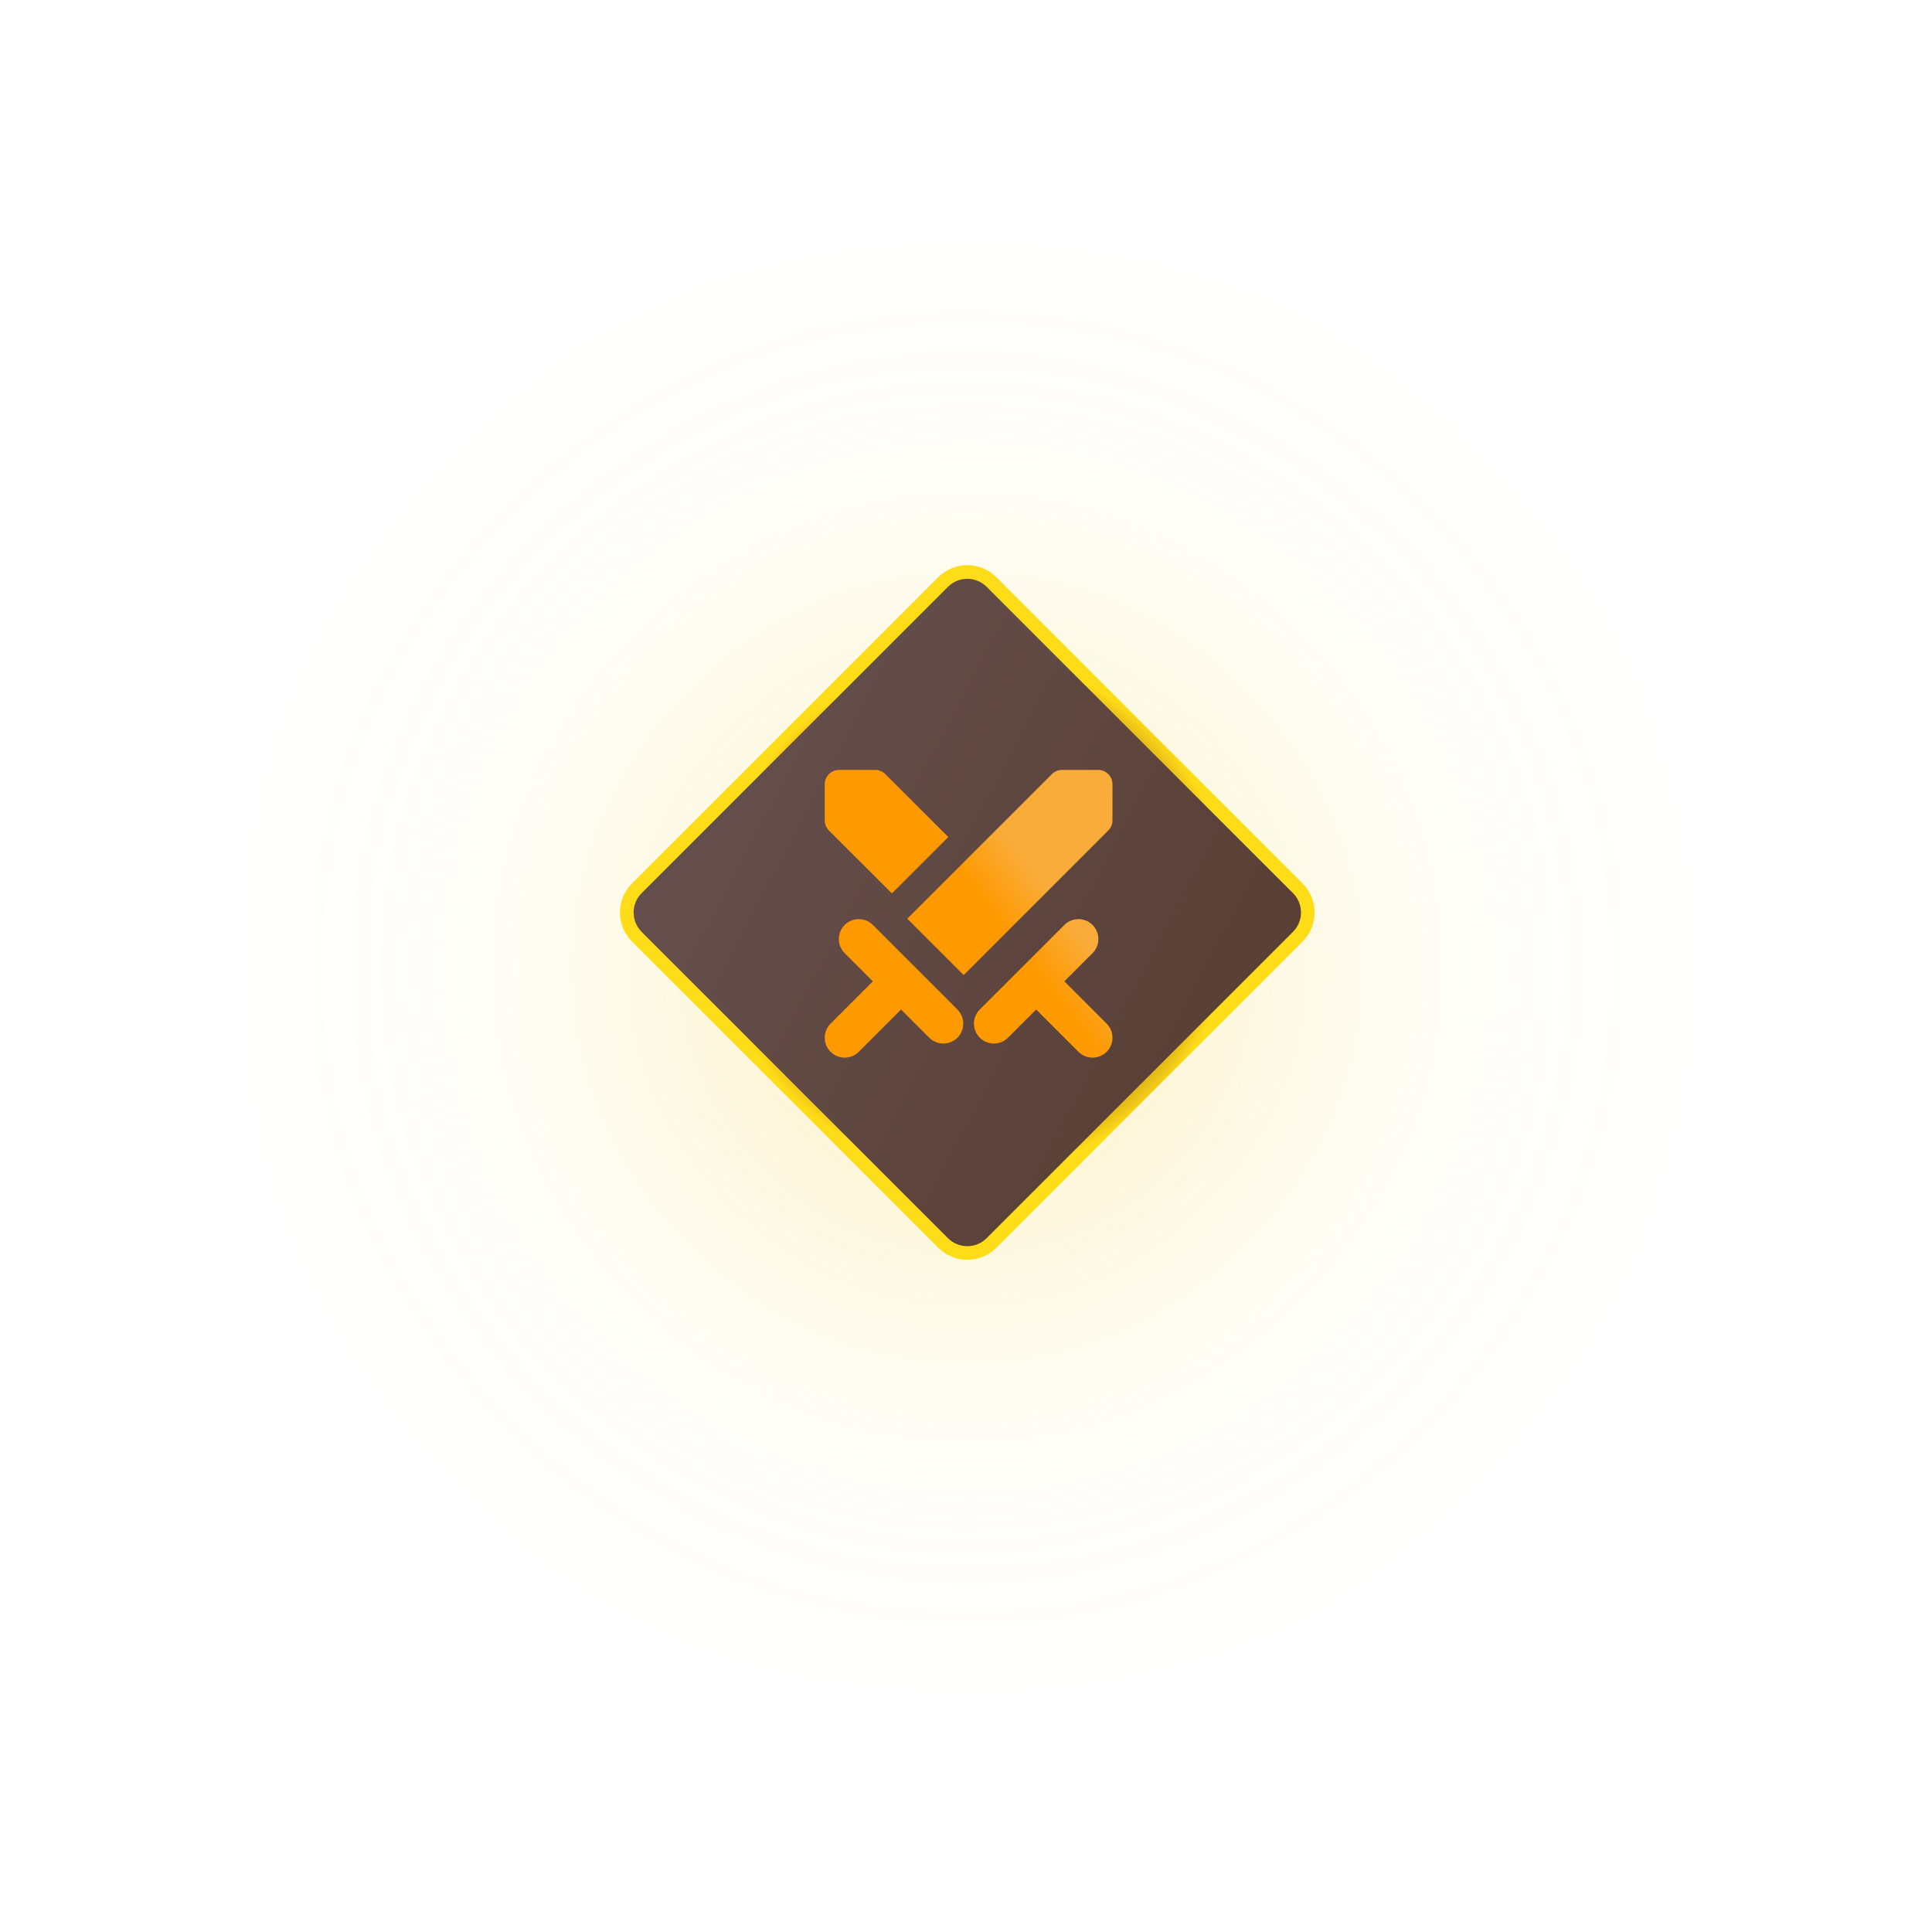
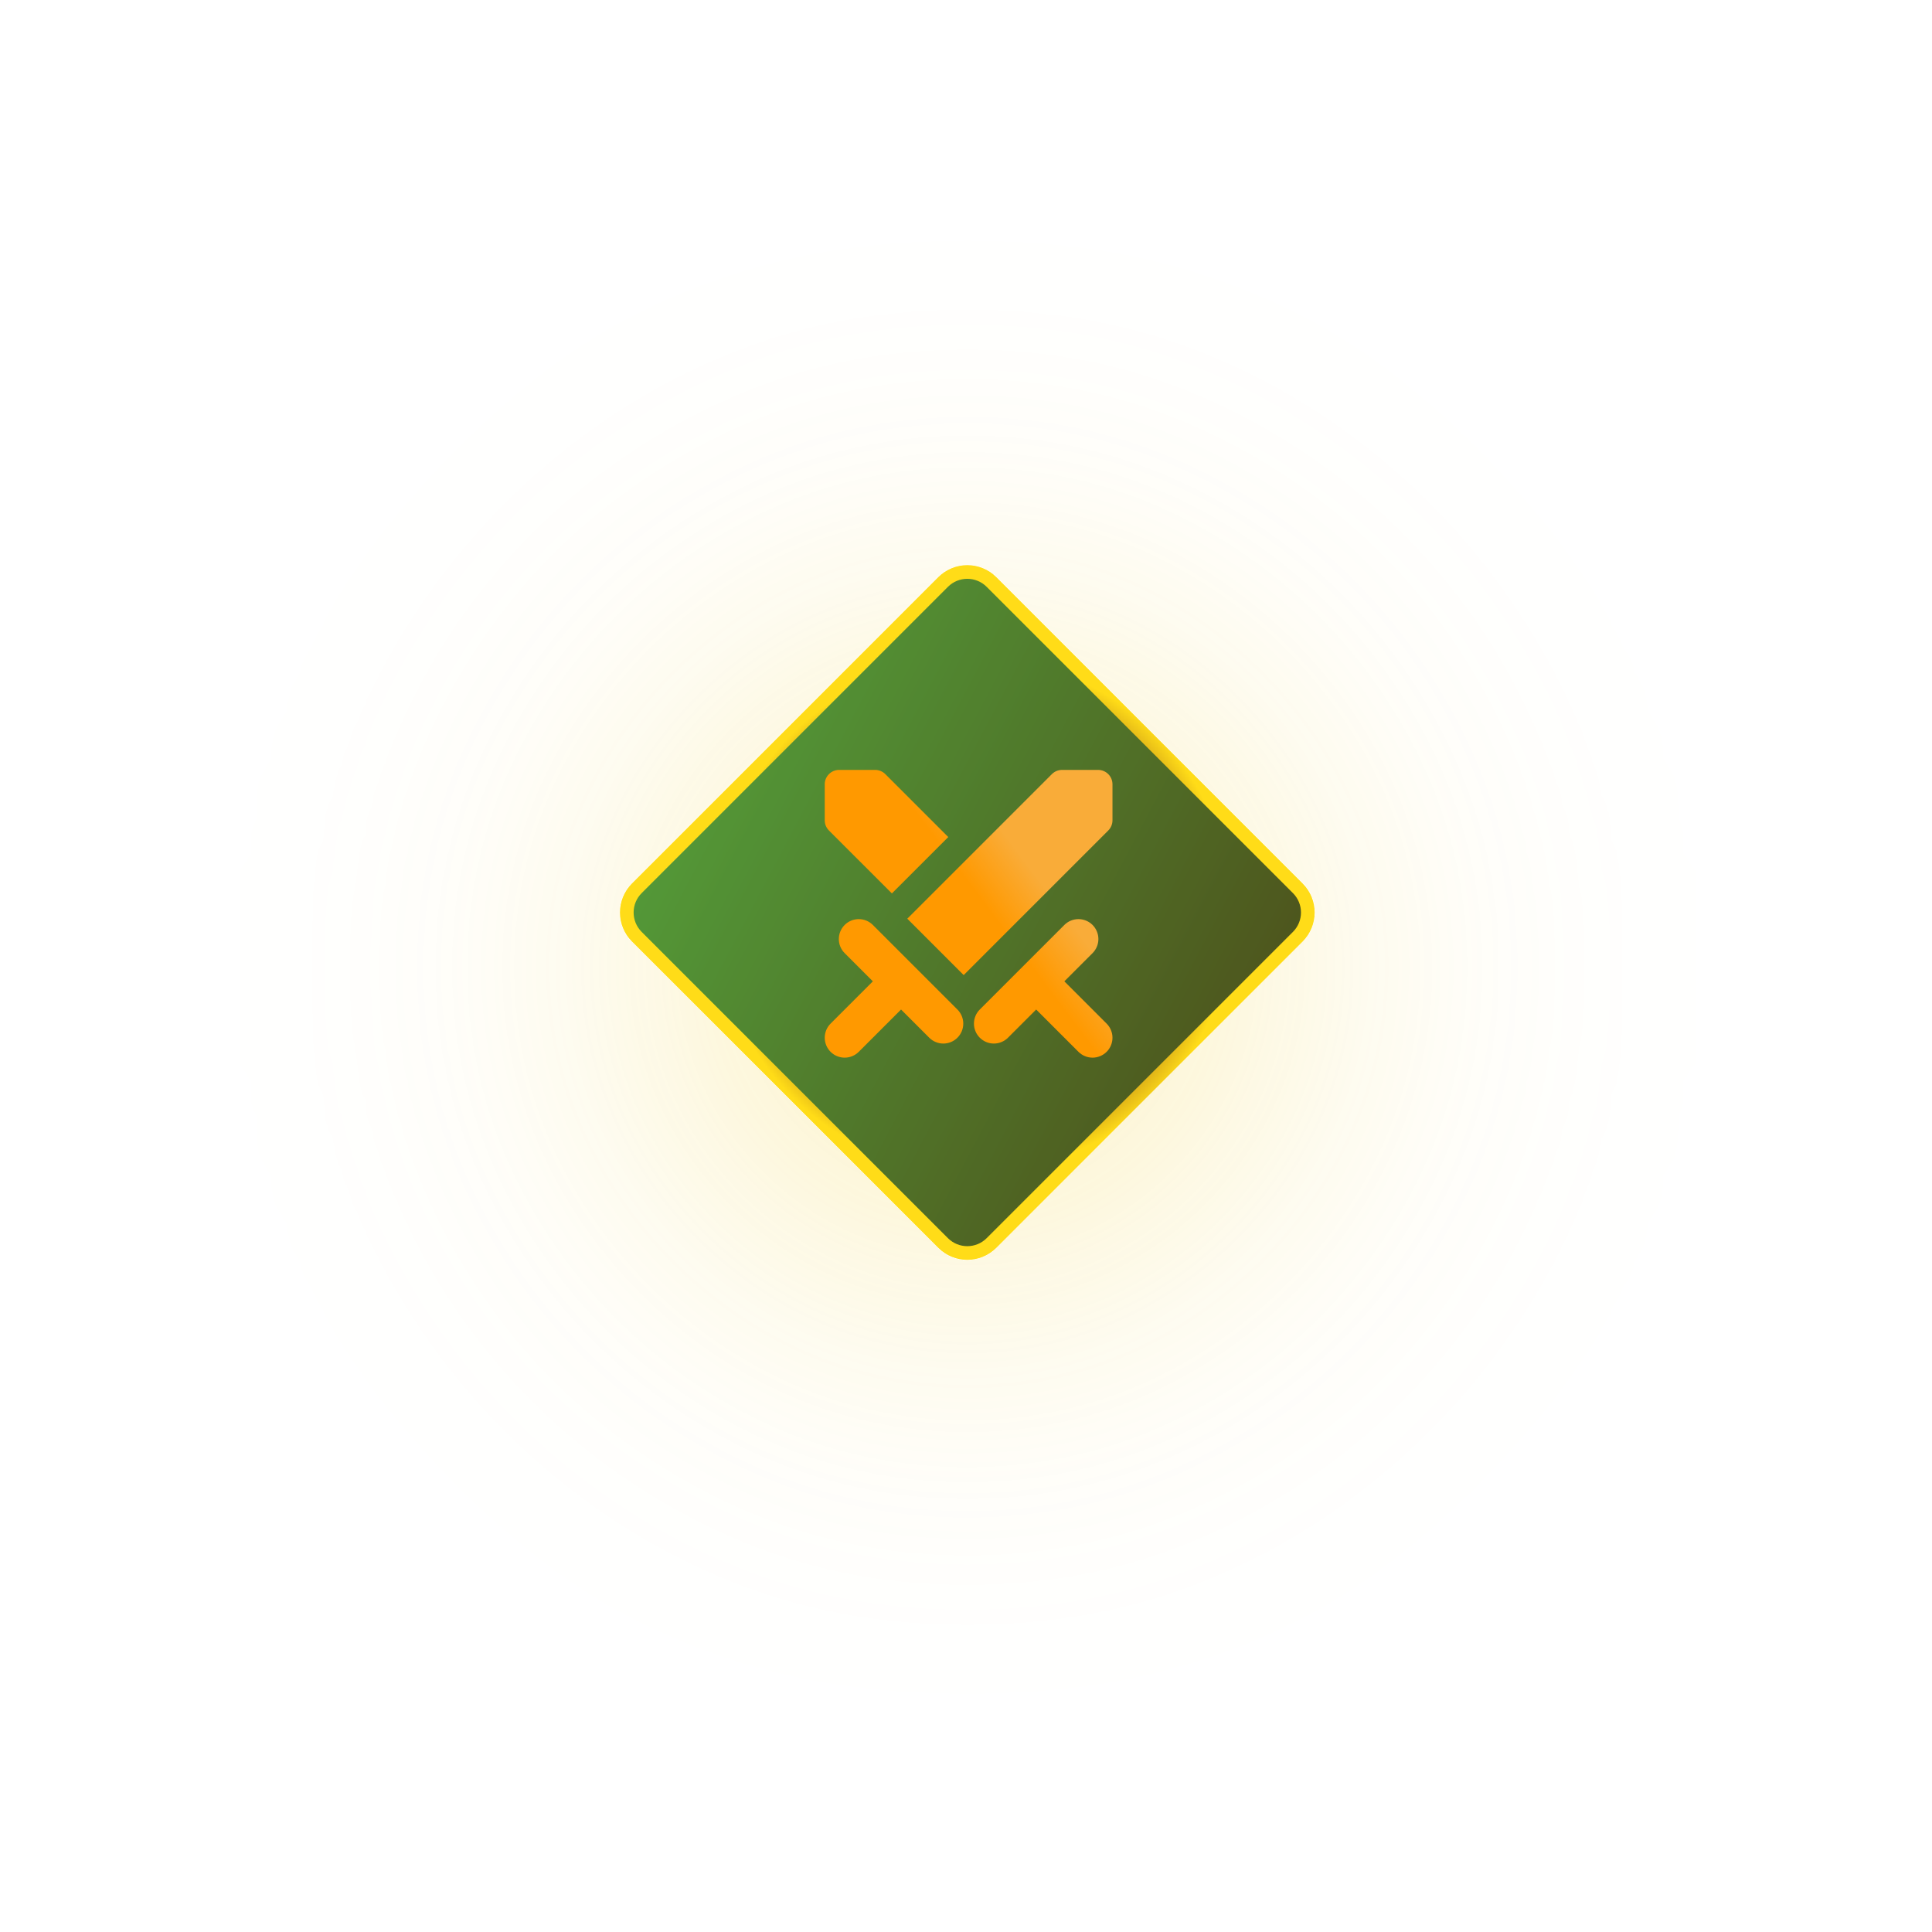
<svg xmlns="http://www.w3.org/2000/svg" width="141" height="141" viewBox="0 0 141 141" fill="none">
  <g id="Group 11762" filter="url(#filter0_d_2283_51766)">
    <g id="Rectangle 56">
      <rect x="70.595" y="40.707" width="36.611" height="36.611" rx="2.5" transform="rotate(45 70.5947 40.7071)" fill="url(#paint0_linear_2283_51766)" />
      <rect x="70.595" y="40.707" width="36.611" height="36.611" rx="2.5" transform="rotate(45 70.5947 40.7071)" fill="#FFBE18" fill-opacity="0.25" />
      <rect x="70.595" y="40.707" width="36.611" height="36.611" rx="2.5" transform="rotate(45 70.5947 40.7071)" stroke="url(#paint1_angular_2283_51766)" />
    </g>
    <path id="Vector" d="M60.616 76.763C60.481 76.627 60.374 76.467 60.301 76.29C60.228 76.114 60.19 75.925 60.19 75.734C60.19 75.543 60.228 75.354 60.301 75.177C60.374 75.001 60.481 74.84 60.616 74.705L63.702 71.619L61.645 69.561C61.372 69.289 61.219 68.919 61.219 68.533C61.219 68.147 61.372 67.777 61.645 67.504C61.918 67.231 62.288 67.078 62.673 67.078C63.059 67.078 63.429 67.231 63.702 67.504L69.874 73.676C70.147 73.949 70.301 74.319 70.301 74.705C70.301 75.091 70.147 75.461 69.874 75.734C69.602 76.007 69.232 76.16 68.846 76.16C68.46 76.16 68.09 76.007 67.817 75.734L65.76 73.676L62.673 76.763C62.538 76.898 62.378 77.005 62.202 77.078C62.025 77.151 61.836 77.189 61.645 77.189C61.454 77.189 61.264 77.151 61.088 77.078C60.911 77.005 60.751 76.898 60.616 76.763ZM80.14 56.188H77.51C77.232 56.188 76.965 56.299 76.768 56.496L66.216 67.048L70.331 71.163L80.883 60.61C81.08 60.413 81.19 60.146 81.19 59.868V57.238C81.19 56.96 81.08 56.693 80.883 56.496C80.686 56.299 80.419 56.188 80.14 56.188ZM77.678 71.619L79.736 69.561C80.008 69.289 80.162 68.919 80.162 68.533C80.162 68.147 80.008 67.777 79.736 67.504C79.463 67.231 79.093 67.078 78.707 67.078C78.321 67.078 77.951 67.231 77.678 67.504L71.506 73.676C71.371 73.811 71.263 73.972 71.19 74.148C71.117 74.325 71.08 74.514 71.08 74.705C71.08 75.091 71.233 75.461 71.506 75.734C71.779 76.007 72.149 76.16 72.534 76.16C72.92 76.16 73.29 76.007 73.563 75.734L75.621 73.676L78.707 76.763C78.98 77.035 79.35 77.189 79.736 77.189C80.121 77.189 80.491 77.035 80.764 76.763C81.037 76.49 81.19 76.12 81.19 75.734C81.19 75.348 81.037 74.978 80.764 74.705L77.678 71.619ZM63.87 56.188H61.24C60.962 56.188 60.694 56.299 60.498 56.496C60.301 56.693 60.19 56.96 60.19 57.238V59.868C60.19 60.006 60.217 60.143 60.27 60.27C60.323 60.397 60.4 60.513 60.498 60.611L65.091 65.204L69.206 61.089L64.612 56.496C64.415 56.299 64.148 56.188 63.87 56.188Z" fill="url(#paint2_linear_2283_51766)" />
  </g>
  <defs>
    <filter id="filter0_d_2283_51766" x="0.243" y="0.243" width="140.704" height="140.705" filterUnits="userSpaceOnUse" color-interpolation-filters="sRGB">
      <feFlood flood-opacity="0" result="BackgroundImageFix" />
      <feColorMatrix in="SourceAlpha" type="matrix" values="0 0 0 0 0 0 0 0 0 0 0 0 0 0 0 0 0 0 127 0" result="hardAlpha" />
      <feOffset dy="4" />
      <feGaussianBlur stdDeviation="22.5" />
      <feComposite in2="hardAlpha" operator="out" />
      <feColorMatrix type="matrix" values="0 0 0 0 0.941 0 0 0 0 0.788 0 0 0 0 0.094 0 0 0 0.35 0" />
      <feBlend mode="normal" in2="BackgroundImageFix" result="effect1_dropShadow_2283_51766" />
      <feBlend mode="normal" in="SourceGraphic" in2="effect1_dropShadow_2283_51766" result="shape" />
    </filter>
    <linearGradient id="paint0_linear_2283_51766" x1="120.336" y1="35.375" x2="28.91" y2="63.73" gradientUnits="userSpaceOnUse">
-       <stop stop-color="#1A0E33" />
-       <stop offset="1" stop-color="#423C7A" />
+       <stop stop-color="#101613" />
+       <stop offset="1" stop-color="#1fd65f" />
    </linearGradient>
    <radialGradient id="paint1_angular_2283_51766" cx="0" cy="0" r="1" gradientUnits="userSpaceOnUse" gradientTransform="translate(89.4002 58.8054) rotate(90) scale(18.8054)">
      <stop offset="0.2" stop-color="#B17818" />
      <stop offset="0.389" stop-color="#9C630F" stop-opacity="0.611" />
      <stop offset="0.501" stop-color="#7E500C" stop-opacity="0.493" />
      <stop offset="0.598" stop-color="#66410A" stop-opacity="0.61" />
      <stop offset="0.801" stop-color="#B17818" />
      <stop offset="0.999" stop-color="#FFDC18" />
      <stop offset="0.999" stop-color="#FFDC18" />
    </radialGradient>
    <linearGradient id="paint2_linear_2283_51766" x1="67.54" y1="76.942" x2="94.224" y2="56.928" gradientUnits="userSpaceOnUse">
      <stop offset="0.3" stop-color="#FF9900" />
      <stop offset="0.428" stop-color="#F9AC39" />
    </linearGradient>
  </defs>
</svg>
